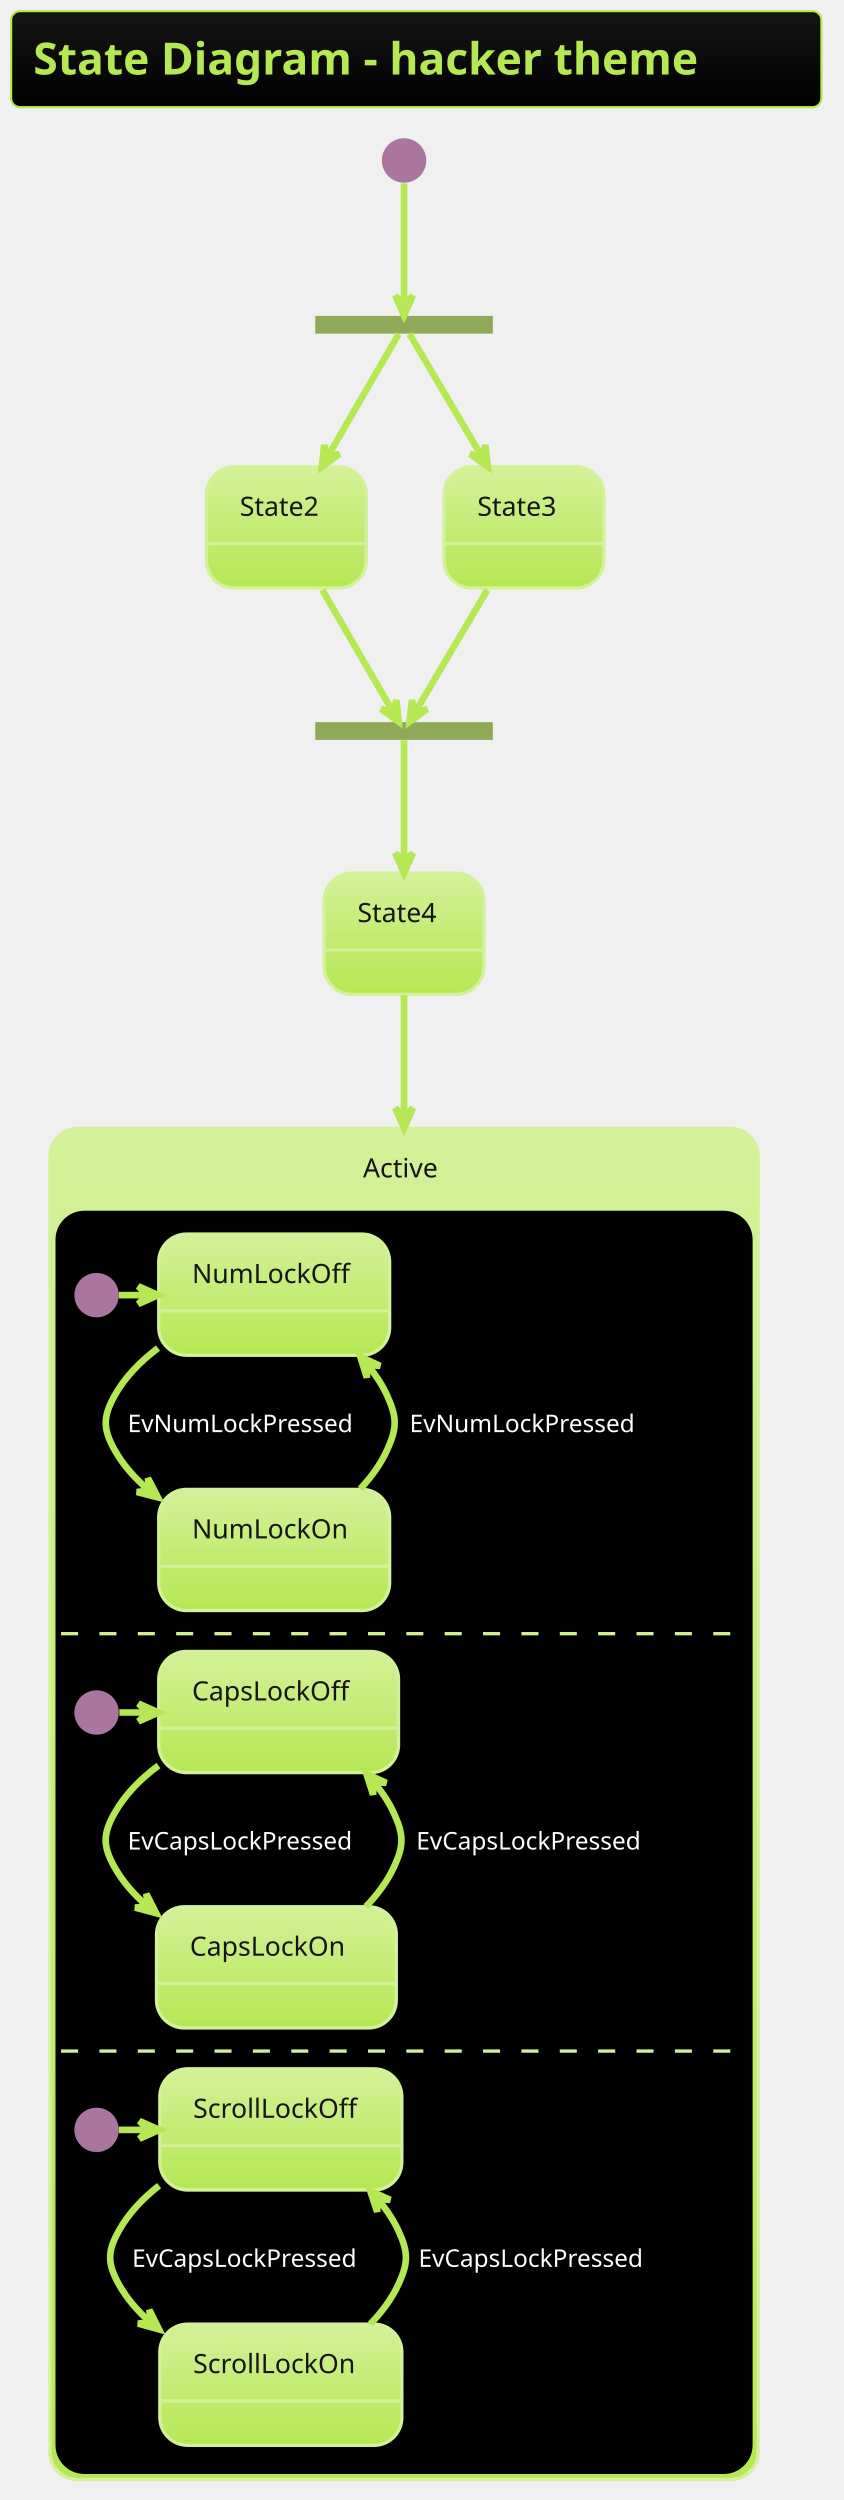
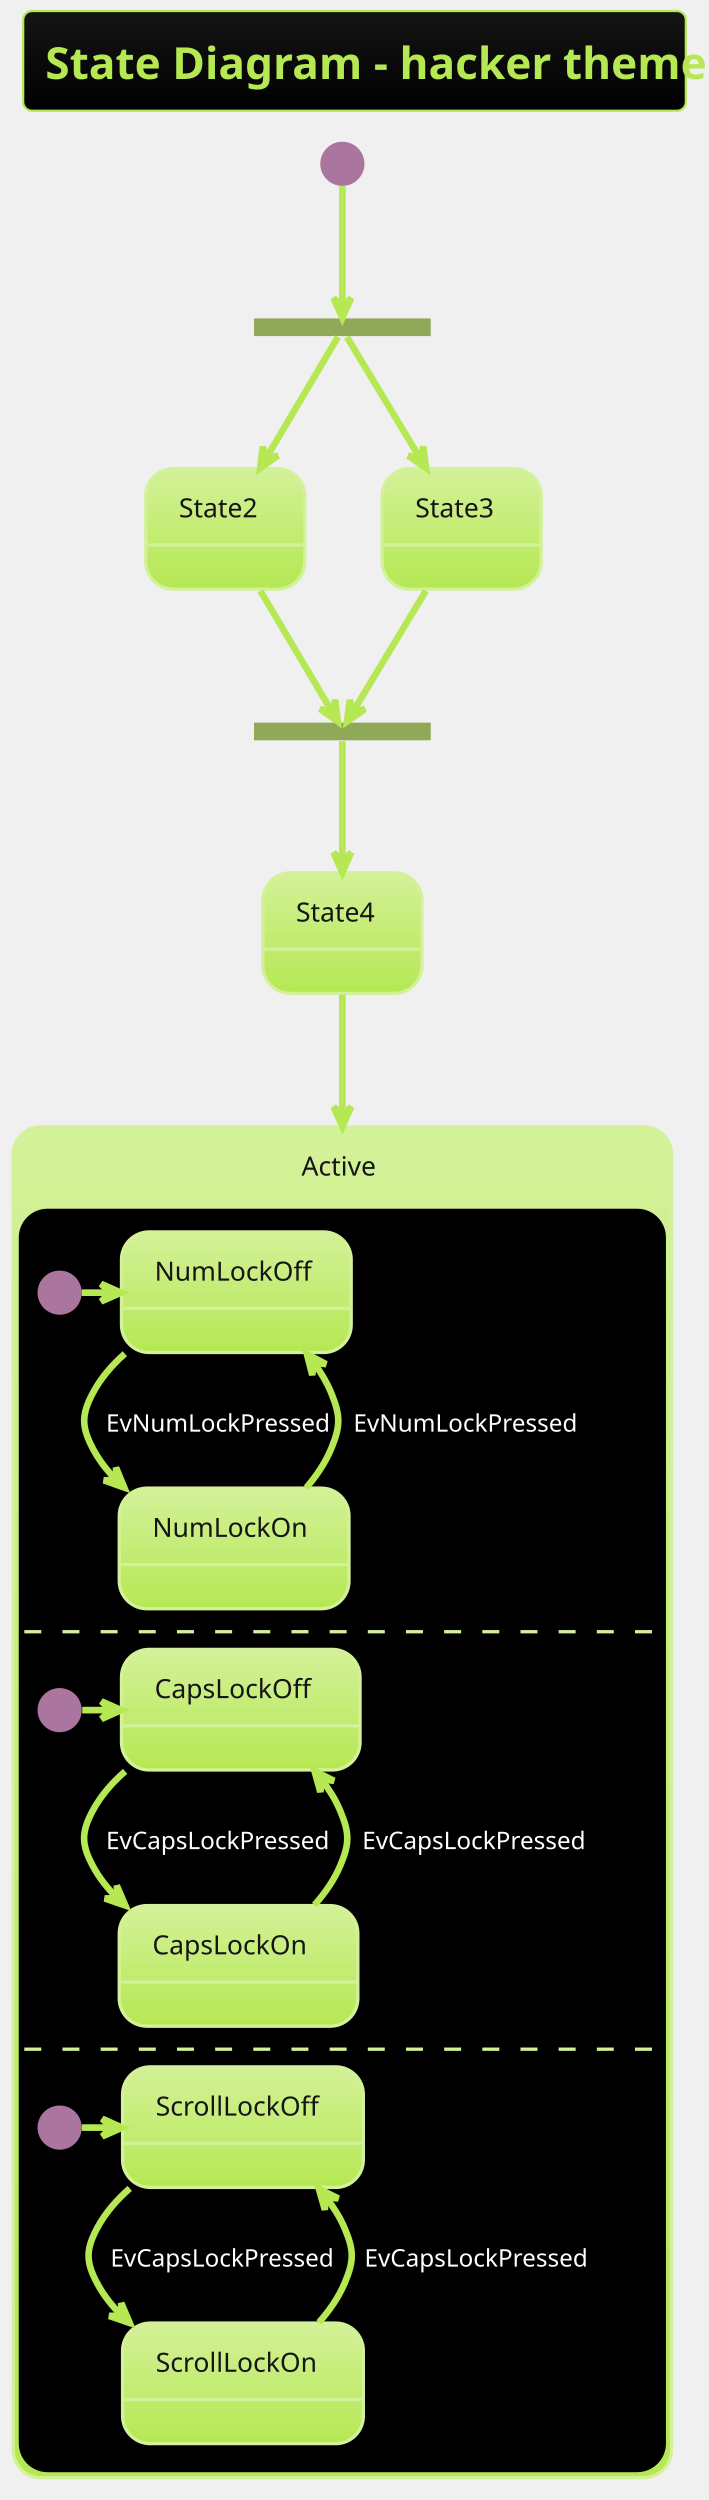
- <svg xmlns="http://www.w3.org/2000/svg" contentScriptType="application/ecmascript" contentStyleType="text/css" height="1173.958px" preserveAspectRatio="none" style="width:396px;height:1173px;background:#000000;" version="1.1" viewBox="0 0 396 1173" width="396.875px" zoomAndPan="magnify">
+ <svg xmlns="http://www.w3.org/2000/svg" contentScriptType="application/ecmascript" contentStyleType="text/css" height="1179.167px" preserveAspectRatio="none" style="width:334px;height:1179px;background:#000000;" version="1.1" viewBox="0 0 334 1179" width="334.375px" zoomAndPan="magnify">
  <defs>
-     <linearGradient id="g9qehazktfpe0" x1="50%" x2="50%" y1="0%" y2="100%">
+     <linearGradient id="guz97xbp8jcra0" x1="50%" x2="50%" y1="0%" y2="100%">
      <stop offset="0%" stop-color="#151515" />
      <stop offset="100%" stop-color="#000000" />
    </linearGradient>
-     <linearGradient id="g9qehazktfpe1" x1="50%" x2="50%" y1="0%" y2="100%">
+     <linearGradient id="guz97xbp8jcra1" x1="50%" x2="50%" y1="0%" y2="100%">
      <stop offset="0%" stop-color="#D3F198" />
      <stop offset="100%" stop-color="#B5E853" />
    </linearGradient>
  </defs>
  <g>
-     <rect fill="url(#g9qehazktfpe0)" height="45.085" rx="4.167" ry="4.167" style="stroke: #B5E853; stroke-width: 1.042;" width="380.208" x="5.208" y="5.208" />
-     <text fill="#B5E853" font-family="&quot;Verdana&quot;" font-size="20.833" font-weight="bold" lengthAdjust="spacingAndGlyphs" textLength="359.375" x="15.625" y="34.963">State Diagram - hacker theme</text>
-     <rect fill="#90A959" height="8.333" style="stroke: none; stroke-width: 1.042;" width="83.333" x="147.917" y="148.21" />
-     <ellipse cx="189.583" cy="75.293" fill="#AA759F" rx="10.417" ry="10.417" style="stroke: none; stroke-width: 1.042;" />
-     <rect fill="url(#g9qehazktfpe1)" height="56.858" rx="13.021" ry="13.021" style="stroke: #D3F198; stroke-width: 1.562;" width="75" x="96.875" y="219.043" />
-     <line style="stroke: #D3F198; stroke-width: 1.562;" x1="96.875" x2="171.875" y1="255.068" y2="255.068" />
-     <text fill="#151515" font-family="Verdana" font-size="12.5" lengthAdjust="spacingAndGlyphs" textLength="43.75" x="112.5" y="242.027">State2</text>
-     <rect fill="url(#g9qehazktfpe1)" height="56.858" rx="13.021" ry="13.021" style="stroke: #D3F198; stroke-width: 1.562;" width="75" x="208.333" y="219.043" />
-     <line style="stroke: #D3F198; stroke-width: 1.562;" x1="208.333" x2="283.333" y1="255.068" y2="255.068" />
-     <text fill="#151515" font-family="Verdana" font-size="12.5" lengthAdjust="spacingAndGlyphs" textLength="43.75" x="223.958" y="242.027">State3</text>
-     <rect fill="#90A959" height="8.333" style="stroke: none; stroke-width: 1.042;" width="83.333" x="147.917" y="338.835" />
-     <rect fill="url(#g9qehazktfpe1)" height="56.858" rx="13.021" ry="13.021" style="stroke: #D3F198; stroke-width: 1.562;" width="75" x="152.083" y="409.668" />
-     <line style="stroke: #D3F198; stroke-width: 1.562;" x1="152.083" x2="227.083" y1="445.693" y2="445.693" />
-     <text fill="#151515" font-family="Verdana" font-size="12.5" lengthAdjust="spacingAndGlyphs" textLength="43.75" x="167.708" y="432.652">State4</text>
-     <rect fill="url(#g9qehazktfpe1)" height="633.942" rx="13.021" ry="13.021" style="stroke: #D3F198; stroke-width: 1.562;" width="332.292" x="23.438" y="529.46" />
-     <rect fill="#000000" height="591.667" rx="13.021" ry="13.021" style="stroke: #000000; stroke-width: 1.042;" width="326.042" x="26.562" y="568.61" />
-     <line style="stroke: #D3F198; stroke-width: 1.562;" x1="23.438" x2="355.729" y1="565.485" y2="565.485" />
-     <text fill="#151515" font-family="Verdana" font-size="12.5" lengthAdjust="spacingAndGlyphs" textLength="38.542" x="170.312" y="552.443">Active</text>
-     <ellipse cx="45.312" cy="607.672" fill="#AA759F" rx="10.417" ry="10.417" style="stroke: none; stroke-width: 1.042;" />
-     <rect fill="url(#g9qehazktfpe1)" height="56.858" rx="13.021" ry="13.021" style="stroke: #D3F198; stroke-width: 1.562;" width="108.333" x="74.479" y="579.026" />
-     <line style="stroke: #D3F198; stroke-width: 1.562;" x1="74.479" x2="182.812" y1="615.051" y2="615.051" />
-     <text fill="#151515" font-family="Verdana" font-size="12.5" lengthAdjust="spacingAndGlyphs" textLength="77.083" x="90.104" y="602.01">NumLockOff</text>
-     <rect fill="url(#g9qehazktfpe1)" height="56.858" rx="13.021" ry="13.021" style="stroke: #D3F198; stroke-width: 1.562;" width="108.333" x="74.479" y="698.818" />
-     <line style="stroke: #D3F198; stroke-width: 1.562;" x1="74.479" x2="182.812" y1="734.843" y2="734.843" />
-     <text fill="#151515" font-family="Verdana" font-size="12.5" lengthAdjust="spacingAndGlyphs" textLength="77.083" x="90.104" y="721.802">NumLockOn</text>
-     <path d="M55.729,607.672 C60.068,607.672 64.408,607.672 68.747,607.672 " fill="none" id="*start*Active-&gt;NumLockOff" style="stroke: #B5E853; stroke-width: 3.125;" />
-     <polygon fill="#B5E853" points="74.243,607.672,64.868,603.505,69.035,607.672,64.868,611.839,74.243,607.672" style="stroke: #B5E853; stroke-width: 3.125;" />
-     <path d="M74.138,632.528 C65.913,638.701 58.552,646.164 53.646,655.068 C48.284,664.8 48.284,670.336 53.646,680.068 C57.709,687.441 63.455,693.827 69.982,699.31 " fill="none" id="NumLockOff-&gt;NumLockOn" style="stroke: #B5E853; stroke-width: 3.125;" />
-     <polygon fill="#B5E853" points="74.138,702.608,69.384,693.517,70.058,699.37,64.204,700.044,74.138,702.608" style="stroke: #B5E853; stroke-width: 3.125;" />
-     <text fill="#FFFFFF" font-family="&quot;Verdana&quot;" font-size="11.458" lengthAdjust="spacingAndGlyphs" textLength="115.625" x="59.896" y="671.954">EvNumLockPressed</text>
-     <path d="M169.052,698.56 C174.21,693.035 178.739,686.836 181.771,680.068 C186.313,669.928 186.313,665.208 181.771,655.068 C179.45,649.886 176.251,645.038 172.564,640.571 " fill="none" id="NumLockOn-&gt;NumLockOff" style="stroke: #B5E853; stroke-width: 3.125;" />
-     <polygon fill="#B5E853" points="169.052,636.576,172.113,646.368,172.491,640.488,178.372,640.866,169.052,636.576" style="stroke: #B5E853; stroke-width: 3.125;" />
-     <text fill="#FFFFFF" font-family="&quot;Verdana&quot;" font-size="11.458" lengthAdjust="spacingAndGlyphs" textLength="115.625" x="192.188" y="671.954">EvNumLockPressed</text>
-     <line style="stroke: #D3F198; stroke-width: 1.562; stroke-dasharray: 8.0,10.0;" x1="28.646" x2="348.438" y1="766.526" y2="766.526" />
-     <ellipse cx="45.312" cy="803.505" fill="#AA759F" rx="10.417" ry="10.417" style="stroke: none; stroke-width: 1.042;" />
-     <rect fill="url(#g9qehazktfpe1)" height="56.858" rx="13.021" ry="13.021" style="stroke: #D3F198; stroke-width: 1.562;" width="112.5" x="74.479" y="774.86" />
-     <line style="stroke: #D3F198; stroke-width: 1.562;" x1="74.479" x2="186.979" y1="810.885" y2="810.885" />
-     <text fill="#151515" font-family="Verdana" font-size="12.5" lengthAdjust="spacingAndGlyphs" textLength="81.25" x="90.104" y="797.843">CapsLockOff</text>
-     <rect fill="url(#g9qehazktfpe1)" height="56.858" rx="13.021" ry="13.021" style="stroke: #D3F198; stroke-width: 1.562;" width="112.5" x="73.438" y="894.651" />
-     <line style="stroke: #D3F198; stroke-width: 1.562;" x1="73.438" x2="185.938" y1="930.676" y2="930.676" />
-     <text fill="#151515" font-family="Verdana" font-size="12.5" lengthAdjust="spacingAndGlyphs" textLength="81.25" x="89.062" y="917.635">CapsLockOn</text>
-     <path d="M55.99,803.505 C60.3,803.505 64.611,803.505 68.922,803.505 " fill="none" id="*start*CONC82-&gt;CapsLockOff" style="stroke: #B5E853; stroke-width: 3.125;" />
-     <polygon fill="#B5E853" points="74.382,803.505,65.007,799.339,69.174,803.505,65.007,807.672,74.382,803.505" style="stroke: #B5E853; stroke-width: 3.125;" />
-     <path d="M74.352,828.402 C66.051,834.546 58.629,841.988 53.646,850.901 C48.224,860.6 48.254,866.186 53.646,875.901 C57.51,882.864 62.869,888.936 68.971,894.197 " fill="none" id="CapsLockOff-&gt;CapsLockOn" style="stroke: #B5E853; stroke-width: 3.125;" />
-     <polygon fill="#B5E853" points="73.305,897.711,68.646,888.57,69.259,894.431,63.398,895.043,73.305,897.711" style="stroke: #B5E853; stroke-width: 3.125;" />
-     <text fill="#FFFFFF" font-family="&quot;Verdana&quot;" font-size="11.458" lengthAdjust="spacingAndGlyphs" textLength="118.75" x="59.896" y="867.787">EvCapsLockPressed</text>
-     <path d="M171.655,894.603 C177.018,889.051 181.732,882.788 184.896,875.901 C189.535,865.805 189.487,861.019 184.896,850.901 C182.524,845.674 179.259,840.797 175.498,836.312 " fill="none" id="CapsLockOn-&gt;CapsLockOff" style="stroke: #B5E853; stroke-width: 3.125;" />
-     <polygon fill="#B5E853" points="171.916,832.305,175.058,842.071,175.387,836.188,181.271,836.517,171.916,832.305" style="stroke: #B5E853; stroke-width: 3.125;" />
-     <text fill="#FFFFFF" font-family="&quot;Verdana&quot;" font-size="11.458" lengthAdjust="spacingAndGlyphs" textLength="118.75" x="195.312" y="867.787">EvCapsLockPressed</text>
-     <line style="stroke: #D3F198; stroke-width: 1.562; stroke-dasharray: 8.0,10.0;" x1="28.646" x2="348.438" y1="962.36" y2="962.36" />
-     <ellipse cx="45.312" cy="999.339" fill="#AA759F" rx="10.417" ry="10.417" style="stroke: none; stroke-width: 1.042;" />
-     <rect fill="url(#g9qehazktfpe1)" height="56.858" rx="13.021" ry="13.021" style="stroke: #D3F198; stroke-width: 1.562;" width="113.542" x="75" y="970.693" />
-     <line style="stroke: #D3F198; stroke-width: 1.562;" x1="75" x2="188.542" y1="1006.718" y2="1006.718" />
-     <text fill="#151515" font-family="Verdana" font-size="12.5" lengthAdjust="spacingAndGlyphs" textLength="82.292" x="90.625" y="993.677">ScrollLockOff</text>
-     <rect fill="url(#g9qehazktfpe1)" height="56.858" rx="13.021" ry="13.021" style="stroke: #D3F198; stroke-width: 1.562;" width="113.542" x="75" y="1090.485" />
-     <line style="stroke: #D3F198; stroke-width: 1.562;" x1="75" x2="188.542" y1="1126.51" y2="1126.51" />
-     <text fill="#151515" font-family="Verdana" font-size="12.5" lengthAdjust="spacingAndGlyphs" textLength="82.292" x="90.625" y="1113.468">ScrollLockOn</text>
-     <path d="M55.782,999.339 C60.333,999.339 64.885,999.339 69.436,999.339 " fill="none" id="*start*CONC90-&gt;ScrollLockOff" style="stroke: #B5E853; stroke-width: 3.125;" />
-     <polygon fill="#B5E853" points="74.779,999.339,65.404,995.172,69.571,999.339,65.404,1003.505,74.779,999.339" style="stroke: #B5E853; stroke-width: 3.125;" />
-     <path d="M74.64,1025.502 C67.062,1031.404 60.334,1038.438 55.729,1046.735 C50.337,1056.449 50.337,1062.02 55.729,1071.735 C59.471,1078.476 64.614,1084.383 70.476,1089.527 " fill="none" id="ScrollLockOff-&gt;ScrollLockOn" style="stroke: #B5E853; stroke-width: 3.125;" />
-     <polygon fill="#B5E853" points="74.64,1092.967,70.066,1083.784,70.625,1089.65,64.759,1090.209,74.64,1092.967" style="stroke: #B5E853; stroke-width: 3.125;" />
-     <text fill="#FFFFFF" font-family="&quot;Verdana&quot;" font-size="11.458" lengthAdjust="spacingAndGlyphs" textLength="118.75" x="61.979" y="1063.62">EvCapsLockPressed</text>
-     <path d="M173.738,1090.436 C179.101,1084.884 183.815,1078.622 186.979,1071.735 C191.618,1061.638 191.618,1056.831 186.979,1046.735 C184.556,1041.462 181.225,1036.555 177.39,1032.053 " fill="none" id="ScrollLockOn-&gt;ScrollLockOff" style="stroke: #B5E853; stroke-width: 3.125;" />
-     <polygon fill="#B5E853" points="173.738,1028.033,176.958,1037.774,177.24,1031.888,183.126,1032.17,173.738,1028.033" style="stroke: #B5E853; stroke-width: 3.125;" />
-     <text fill="#FFFFFF" font-family="&quot;Verdana&quot;" font-size="11.458" lengthAdjust="spacingAndGlyphs" textLength="118.75" x="196.354" y="1063.62">EvCapsLockPressed</text>
-     <path d="M189.583,86.011 C189.583,101.069 189.583,128.26 189.583,142.721 " fill="none" id="*start-&gt;fork_state" style="stroke: #B5E853; stroke-width: 3.125;" />
-     <polygon fill="#B5E853" points="189.583,148.067,193.75,138.692,189.583,142.858,185.417,138.692,189.583,148.067" style="stroke: #B5E853; stroke-width: 3.125;" />
-     <path d="M187.068,156.719 C181.199,166.851 166.15,192.832 153.63,214.446 " fill="none" id="fork_state-&gt;State2" style="stroke: #B5E853; stroke-width: 3.125;" />
-     <polygon fill="#B5E853" points="151.001,218.985,159.306,212.961,153.612,214.478,152.095,208.784,151.001,218.985" style="stroke: #B5E853; stroke-width: 3.125;" />
-     <path d="M192.147,156.719 C198.126,166.851 213.459,192.832 226.215,214.446 " fill="none" id="fork_state-&gt;State3" style="stroke: #B5E853; stroke-width: 3.125;" />
-     <polygon fill="#B5E853" points="228.893,218.985,227.717,208.793,226.246,214.499,220.54,213.029,228.893,218.985" style="stroke: #B5E853; stroke-width: 3.125;" />
-     <path d="M151.239,276.804 C162.56,296.348 176.736,320.821 184.281,333.847 " fill="none" id="State2-&gt;join_state" style="stroke: #B5E853; stroke-width: 3.125;" />
-     <polygon fill="#B5E853" points="187.081,338.682,185.988,328.481,184.471,334.175,178.777,332.658,187.081,338.682" style="stroke: #B5E853; stroke-width: 3.125;" />
-     <path d="M228.651,276.804 C217.014,296.522 202.415,321.258 194.781,334.194 " fill="none" id="State3-&gt;join_state" style="stroke: #B5E853; stroke-width: 3.125;" />
-     <polygon fill="#B5E853" points="192.133,338.682,200.486,332.726,194.78,334.196,193.309,328.49,192.133,338.682" style="stroke: #B5E853; stroke-width: 3.125;" />
-     <path d="M189.583,347.344 C189.583,357.349 189.583,382.807 189.583,404.255 " fill="none" id="join_state-&gt;State4" style="stroke: #B5E853; stroke-width: 3.125;" />
-     <polygon fill="#B5E853" points="189.583,409.61,193.75,400.235,189.583,404.401,185.417,400.235,189.583,409.61" style="stroke: #B5E853; stroke-width: 3.125;" />
-     <path d="M189.583,467.027 C189.583,481.732 189.583,501.287 189.583,523.789 " fill="none" id="State4-&gt;Active" style="stroke: #B5E853; stroke-width: 3.125;" />
-     <polygon fill="#B5E853" points="189.583,529.256,193.75,519.881,189.583,524.048,185.417,519.881,189.583,529.256" style="stroke: #B5E853; stroke-width: 3.125;" />
+     <rect fill="url(#guz97xbp8jcra0)" height="47.038" rx="4.167" ry="4.167" style="stroke: #B5E853; stroke-width: 1.042;" width="312.5" x="10.938" y="5.208" />
+     <text fill="#B5E853" font-family="&quot;Verdana&quot;" font-size="20.833" font-weight="bold" lengthAdjust="spacingAndGlyphs" textLength="291.667" x="21.354" y="37.252">State Diagram - hacker theme</text>
+     <rect fill="#90A959" height="8.333" style="stroke: none; stroke-width: 1.042;" width="83.333" x="119.792" y="150.163" />
+     <ellipse cx="161.458" cy="77.246" fill="#AA759F" rx="10.417" ry="10.417" style="stroke: none; stroke-width: 1.042;" />
+     <rect fill="url(#guz97xbp8jcra1)" height="56.858" rx="13.021" ry="13.021" style="stroke: #D3F198; stroke-width: 1.562;" width="75" x="68.75" y="220.996" />
+     <line style="stroke: #D3F198; stroke-width: 1.562;" x1="68.75" x2="143.75" y1="257.021" y2="257.021" />
+     <text fill="#151515" font-family="Verdana" font-size="12.5" lengthAdjust="spacingAndGlyphs" textLength="43.75" x="84.375" y="243.98">State2</text>
+     <rect fill="url(#guz97xbp8jcra1)" height="56.858" rx="13.021" ry="13.021" style="stroke: #D3F198; stroke-width: 1.562;" width="75" x="180.208" y="220.996" />
+     <line style="stroke: #D3F198; stroke-width: 1.562;" x1="180.208" x2="255.208" y1="257.021" y2="257.021" />
+     <text fill="#151515" font-family="Verdana" font-size="12.5" lengthAdjust="spacingAndGlyphs" textLength="43.75" x="195.833" y="243.98">State3</text>
+     <rect fill="#90A959" height="8.333" style="stroke: none; stroke-width: 1.042;" width="83.333" x="119.792" y="340.788" />
+     <rect fill="url(#guz97xbp8jcra1)" height="56.858" rx="13.021" ry="13.021" style="stroke: #D3F198; stroke-width: 1.562;" width="75" x="123.958" y="411.621" />
+     <line style="stroke: #D3F198; stroke-width: 1.562;" x1="123.958" x2="198.958" y1="447.646" y2="447.646" />
+     <text fill="#151515" font-family="Verdana" font-size="12.5" lengthAdjust="spacingAndGlyphs" textLength="43.75" x="139.583" y="434.605">State4</text>
+     <rect fill="url(#guz97xbp8jcra1)" height="637.067" rx="13.021" ry="13.021" style="stroke: #D3F198; stroke-width: 1.562;" width="310.417" x="6.25" y="531.413" />
+     <rect fill="#000000" height="594.792" rx="13.021" ry="13.021" style="stroke: #000000; stroke-width: 1.042;" width="304.167" x="9.375" y="570.563" />
+     <line style="stroke: #D3F198; stroke-width: 1.562;" x1="6.25" x2="316.667" y1="567.438" y2="567.438" />
+     <text fill="#151515" font-family="Verdana" font-size="12.5" lengthAdjust="spacingAndGlyphs" textLength="38.542" x="142.188" y="554.397">Active</text>
+     <ellipse cx="28.125" cy="609.625" fill="#AA759F" rx="10.417" ry="10.417" style="stroke: none; stroke-width: 1.042;" />
+     <rect fill="url(#guz97xbp8jcra1)" height="56.858" rx="13.021" ry="13.021" style="stroke: #D3F198; stroke-width: 1.562;" width="108.333" x="57.292" y="580.979" />
+     <line style="stroke: #D3F198; stroke-width: 1.562;" x1="57.292" x2="165.625" y1="617.004" y2="617.004" />
+     <text fill="#151515" font-family="Verdana" font-size="12.5" lengthAdjust="spacingAndGlyphs" textLength="77.083" x="72.917" y="603.963">NumLockOff</text>
+     <rect fill="url(#guz97xbp8jcra1)" height="56.858" rx="13.021" ry="13.021" style="stroke: #D3F198; stroke-width: 1.562;" width="108.333" x="56.25" y="701.813" />
+     <line style="stroke: #D3F198; stroke-width: 1.562;" x1="56.25" x2="164.583" y1="737.838" y2="737.838" />
+     <text fill="#151515" font-family="Verdana" font-size="12.5" lengthAdjust="spacingAndGlyphs" textLength="77.083" x="71.875" y="724.797">NumLockOn</text>
+     <path d="M38.542,609.625 C42.881,609.625 47.22,609.625 51.559,609.625 " fill="none" id="*start*Active-&gt;NumLockOff" style="stroke: #B5E853; stroke-width: 3.125;" />
+     <polygon fill="#B5E853" points="57.056,609.625,47.681,605.459,51.847,609.625,47.681,613.792,57.056,609.625" style="stroke: #B5E853; stroke-width: 3.125;" />
+     <path d="M58.865,638.416 C52.804,643.777 47.471,649.965 43.75,657.021 C38.352,667.259 38.389,672.805 43.75,683.063 C46.607,688.529 50.434,693.48 54.817,697.933 " fill="none" id="NumLockOff-&gt;NumLockOn" style="stroke: #B5E853; stroke-width: 3.125;" />
+     <polygon fill="#B5E853" points="58.62,701.557,54.707,692.073,54.85,697.964,48.959,698.106,58.62,701.557" style="stroke: #B5E853; stroke-width: 3.125;" />
+     <text fill="#FFFFFF" font-family="&quot;Verdana&quot;" font-size="11.458" lengthAdjust="spacingAndGlyphs" textLength="100" x="50" y="675.166">EvNumLockPressed</text>
+     <path d="M144.443,701.611 C149.256,696.009 153.497,689.762 156.25,683.063 C160.649,672.357 160.588,667.752 156.25,657.021 C154.238,652.041 151.404,647.299 148.129,642.88 " fill="none" id="NumLockOn-&gt;NumLockOff" style="stroke: #B5E853; stroke-width: 3.125;" />
+     <polygon fill="#B5E853" points="144.722,638.573,147.272,648.51,147.954,642.658,153.807,643.34,144.722,638.573" style="stroke: #B5E853; stroke-width: 3.125;" />
+     <text fill="#FFFFFF" font-family="&quot;Verdana&quot;" font-size="11.458" lengthAdjust="spacingAndGlyphs" textLength="100" x="166.667" y="675.166">EvNumLockPressed</text>
+     <line style="stroke: #D3F198; stroke-width: 1.562; stroke-dasharray: 8.0,10.0;" x1="11.458" x2="309.375" y1="769.521" y2="769.521" />
+     <ellipse cx="28.125" cy="806.5" fill="#AA759F" rx="10.417" ry="10.417" style="stroke: none; stroke-width: 1.042;" />
+     <rect fill="url(#guz97xbp8jcra1)" height="56.858" rx="13.021" ry="13.021" style="stroke: #D3F198; stroke-width: 1.562;" width="112.5" x="57.292" y="777.854" />
+     <line style="stroke: #D3F198; stroke-width: 1.562;" x1="57.292" x2="169.792" y1="813.879" y2="813.879" />
+     <text fill="#151515" font-family="Verdana" font-size="12.5" lengthAdjust="spacingAndGlyphs" textLength="81.25" x="72.917" y="800.838">CapsLockOff</text>
+     <rect fill="url(#guz97xbp8jcra1)" height="56.858" rx="13.021" ry="13.021" style="stroke: #D3F198; stroke-width: 1.562;" width="112.5" x="56.25" y="898.688" />
+     <line style="stroke: #D3F198; stroke-width: 1.562;" x1="56.25" x2="168.75" y1="934.713" y2="934.713" />
+     <text fill="#151515" font-family="Verdana" font-size="12.5" lengthAdjust="spacingAndGlyphs" textLength="81.25" x="71.875" y="921.672">CapsLockOn</text>
+     <path d="M38.802,806.5 C43.113,806.5 47.424,806.5 51.735,806.5 " fill="none" id="*start*CONC82-&gt;CapsLockOff" style="stroke: #B5E853; stroke-width: 3.125;" />
+     <polygon fill="#B5E853" points="57.195,806.5,47.82,802.334,51.987,806.5,47.82,810.667,57.195,806.5" style="stroke: #B5E853; stroke-width: 3.125;" />
+     <path d="M59.023,835.357 C52.909,840.686 47.531,846.846 43.75,853.896 C38.28,864.096 38.315,869.719 43.75,879.938 C46.707,885.498 50.662,890.512 55.186,895.004 " fill="none" id="CapsLockOff-&gt;CapsLockOn" style="stroke: #B5E853; stroke-width: 3.125;" />
+     <polygon fill="#B5E853" points="59.111,898.654,55.084,889.218,55.297,895.107,49.409,895.32,59.111,898.654" style="stroke: #B5E853; stroke-width: 3.125;" />
+     <text fill="#FFFFFF" font-family="&quot;Verdana&quot;" font-size="11.458" lengthAdjust="spacingAndGlyphs" textLength="104.167" x="50" y="872.041">EvCapsLockPressed</text>
+     <path d="M148.286,898.425 C153.223,892.868 157.571,886.651 160.417,879.938 C164.934,869.282 164.876,864.577 160.417,853.896 C158.256,848.721 155.205,843.828 151.684,839.3 " fill="none" id="CapsLockOn-&gt;CapsLockOff" style="stroke: #B5E853; stroke-width: 3.125;" />
+     <polygon fill="#B5E853" points="148.33,835.247,151.097,845.126,151.651,839.26,157.517,839.813,148.33,835.247" style="stroke: #B5E853; stroke-width: 3.125;" />
+     <text fill="#FFFFFF" font-family="&quot;Verdana&quot;" font-size="11.458" lengthAdjust="spacingAndGlyphs" textLength="104.167" x="170.833" y="872.041">EvCapsLockPressed</text>
+     <line style="stroke: #D3F198; stroke-width: 1.562; stroke-dasharray: 8.0,10.0;" x1="11.458" x2="309.375" y1="966.396" y2="966.396" />
+     <ellipse cx="28.125" cy="1003.375" fill="#AA759F" rx="10.417" ry="10.417" style="stroke: none; stroke-width: 1.042;" />
+     <rect fill="url(#guz97xbp8jcra1)" height="56.858" rx="13.021" ry="13.021" style="stroke: #D3F198; stroke-width: 1.562;" width="113.542" x="57.812" y="974.729" />
+     <line style="stroke: #D3F198; stroke-width: 1.562;" x1="57.812" x2="171.354" y1="1010.754" y2="1010.754" />
+     <text fill="#151515" font-family="Verdana" font-size="12.5" lengthAdjust="spacingAndGlyphs" textLength="82.292" x="73.438" y="997.713">ScrollLockOff</text>
+     <rect fill="url(#guz97xbp8jcra1)" height="56.858" rx="13.021" ry="13.021" style="stroke: #D3F198; stroke-width: 1.562;" width="113.542" x="57.812" y="1095.563" />
+     <line style="stroke: #D3F198; stroke-width: 1.562;" x1="57.812" x2="171.354" y1="1131.588" y2="1131.588" />
+     <text fill="#151515" font-family="Verdana" font-size="12.5" lengthAdjust="spacingAndGlyphs" textLength="82.292" x="73.438" y="1118.546">ScrollLockOn</text>
+     <path d="M38.595,1003.375 C43.146,1003.375 47.697,1003.375 52.249,1003.375 " fill="none" id="*start*CONC90-&gt;ScrollLockOff" style="stroke: #B5E853; stroke-width: 3.125;" />
+     <polygon fill="#B5E853" points="57.592,1003.375,48.217,999.209,52.383,1003.375,48.217,1007.542,57.592,1003.375" style="stroke: #B5E853; stroke-width: 3.125;" />
+     <path d="M61.194,1032.054 C55.038,1037.431 49.618,1043.653 45.833,1050.771 C40.399,1060.99 40.399,1066.594 45.833,1076.813 C48.791,1082.373 52.745,1087.387 57.269,1091.879 " fill="none" id="ScrollLockOff-&gt;ScrollLockOn" style="stroke: #B5E853; stroke-width: 3.125;" />
+     <polygon fill="#B5E853" points="61.194,1095.529,57.167,1086.093,57.381,1091.982,51.492,1092.195,61.194,1095.529" style="stroke: #B5E853; stroke-width: 3.125;" />
+     <text fill="#FFFFFF" font-family="&quot;Verdana&quot;" font-size="11.458" lengthAdjust="spacingAndGlyphs" textLength="104.167" x="52.083" y="1068.916">EvCapsLockPressed</text>
+     <path d="M150.37,1095.3 C155.306,1089.743 159.654,1083.526 162.5,1076.813 C167.018,1066.157 167.018,1061.427 162.5,1050.771 C160.321,1045.631 157.262,1040.783 153.732,1036.298 " fill="none" id="ScrollLockOn-&gt;ScrollLockOff" style="stroke: #B5E853; stroke-width: 3.125;" />
+     <polygon fill="#B5E853" points="150.37,1032.284,153.197,1042.146,153.715,1036.276,159.584,1036.794,150.37,1032.284" style="stroke: #B5E853; stroke-width: 3.125;" />
+     <text fill="#FFFFFF" font-family="&quot;Verdana&quot;" font-size="11.458" lengthAdjust="spacingAndGlyphs" textLength="104.167" x="171.875" y="1068.916">EvCapsLockPressed</text>
+     <path d="M161.458,87.788 C161.458,102.413 161.458,130.256 161.458,144.466 " fill="none" id="*start-&gt;fork_state" style="stroke: #B5E853; stroke-width: 3.125;" />
+     <polygon fill="#B5E853" points="161.458,149.94,165.625,140.565,161.458,144.732,157.292,140.565,161.458,149.94" style="stroke: #B5E853; stroke-width: 3.125;" />
+     <path d="M159.362,158.912 C153.808,168.29 138.266,194.537 125.419,216.231 " fill="none" id="fork_state-&gt;State2" style="stroke: #B5E853; stroke-width: 3.125;" />
+     <polygon fill="#B5E853" points="122.723,220.783,131.084,214.838,125.376,216.301,123.913,210.593,122.723,220.783" style="stroke: #B5E853; stroke-width: 3.125;" />
+     <path d="M163.595,158.912 C169.253,168.29 185.089,194.537 198.178,216.231 " fill="none" id="fork_state-&gt;State3" style="stroke: #B5E853; stroke-width: 3.125;" />
+     <polygon fill="#B5E853" points="200.924,220.783,199.649,210.603,198.234,216.323,192.513,214.907,200.924,220.783" style="stroke: #B5E853; stroke-width: 3.125;" />
+     <path d="M122.815,278.656 C134.376,298.178 149.03,322.925 156.536,335.601 " fill="none" id="State2-&gt;join_state" style="stroke: #B5E853; stroke-width: 3.125;" />
+     <polygon fill="#B5E853" points="159.285,340.244,158.094,330.054,156.632,335.762,150.923,334.3,159.285,340.244" style="stroke: #B5E853; stroke-width: 3.125;" />
+     <path d="M200.831,278.656 C189.052,298.178 174.121,322.925 166.473,335.601 " fill="none" id="State3-&gt;join_state" style="stroke: #B5E853; stroke-width: 3.125;" />
+     <polygon fill="#B5E853" points="163.672,340.244,172.082,334.369,166.362,335.784,164.947,330.064,163.672,340.244" style="stroke: #B5E853; stroke-width: 3.125;" />
+     <path d="M161.458,349.537 C161.458,358.797 161.458,384.505 161.458,406.036 " fill="none" id="join_state-&gt;State4" style="stroke: #B5E853; stroke-width: 3.125;" />
+     <polygon fill="#B5E853" points="161.458,411.408,165.625,402.033,161.458,406.199,157.292,402.033,161.458,411.408" style="stroke: #B5E853; stroke-width: 3.125;" />
+     <path d="M161.458,469.019 C161.458,483.624 161.458,503.204 161.458,525.809 " fill="none" id="State4-&gt;Active" style="stroke: #B5E853; stroke-width: 3.125;" />
+     <polygon fill="#B5E853" points="161.458,531.301,165.625,521.926,161.458,526.093,157.292,521.926,161.458,531.301" style="stroke: #B5E853; stroke-width: 3.125;" />
  </g>
</svg>
